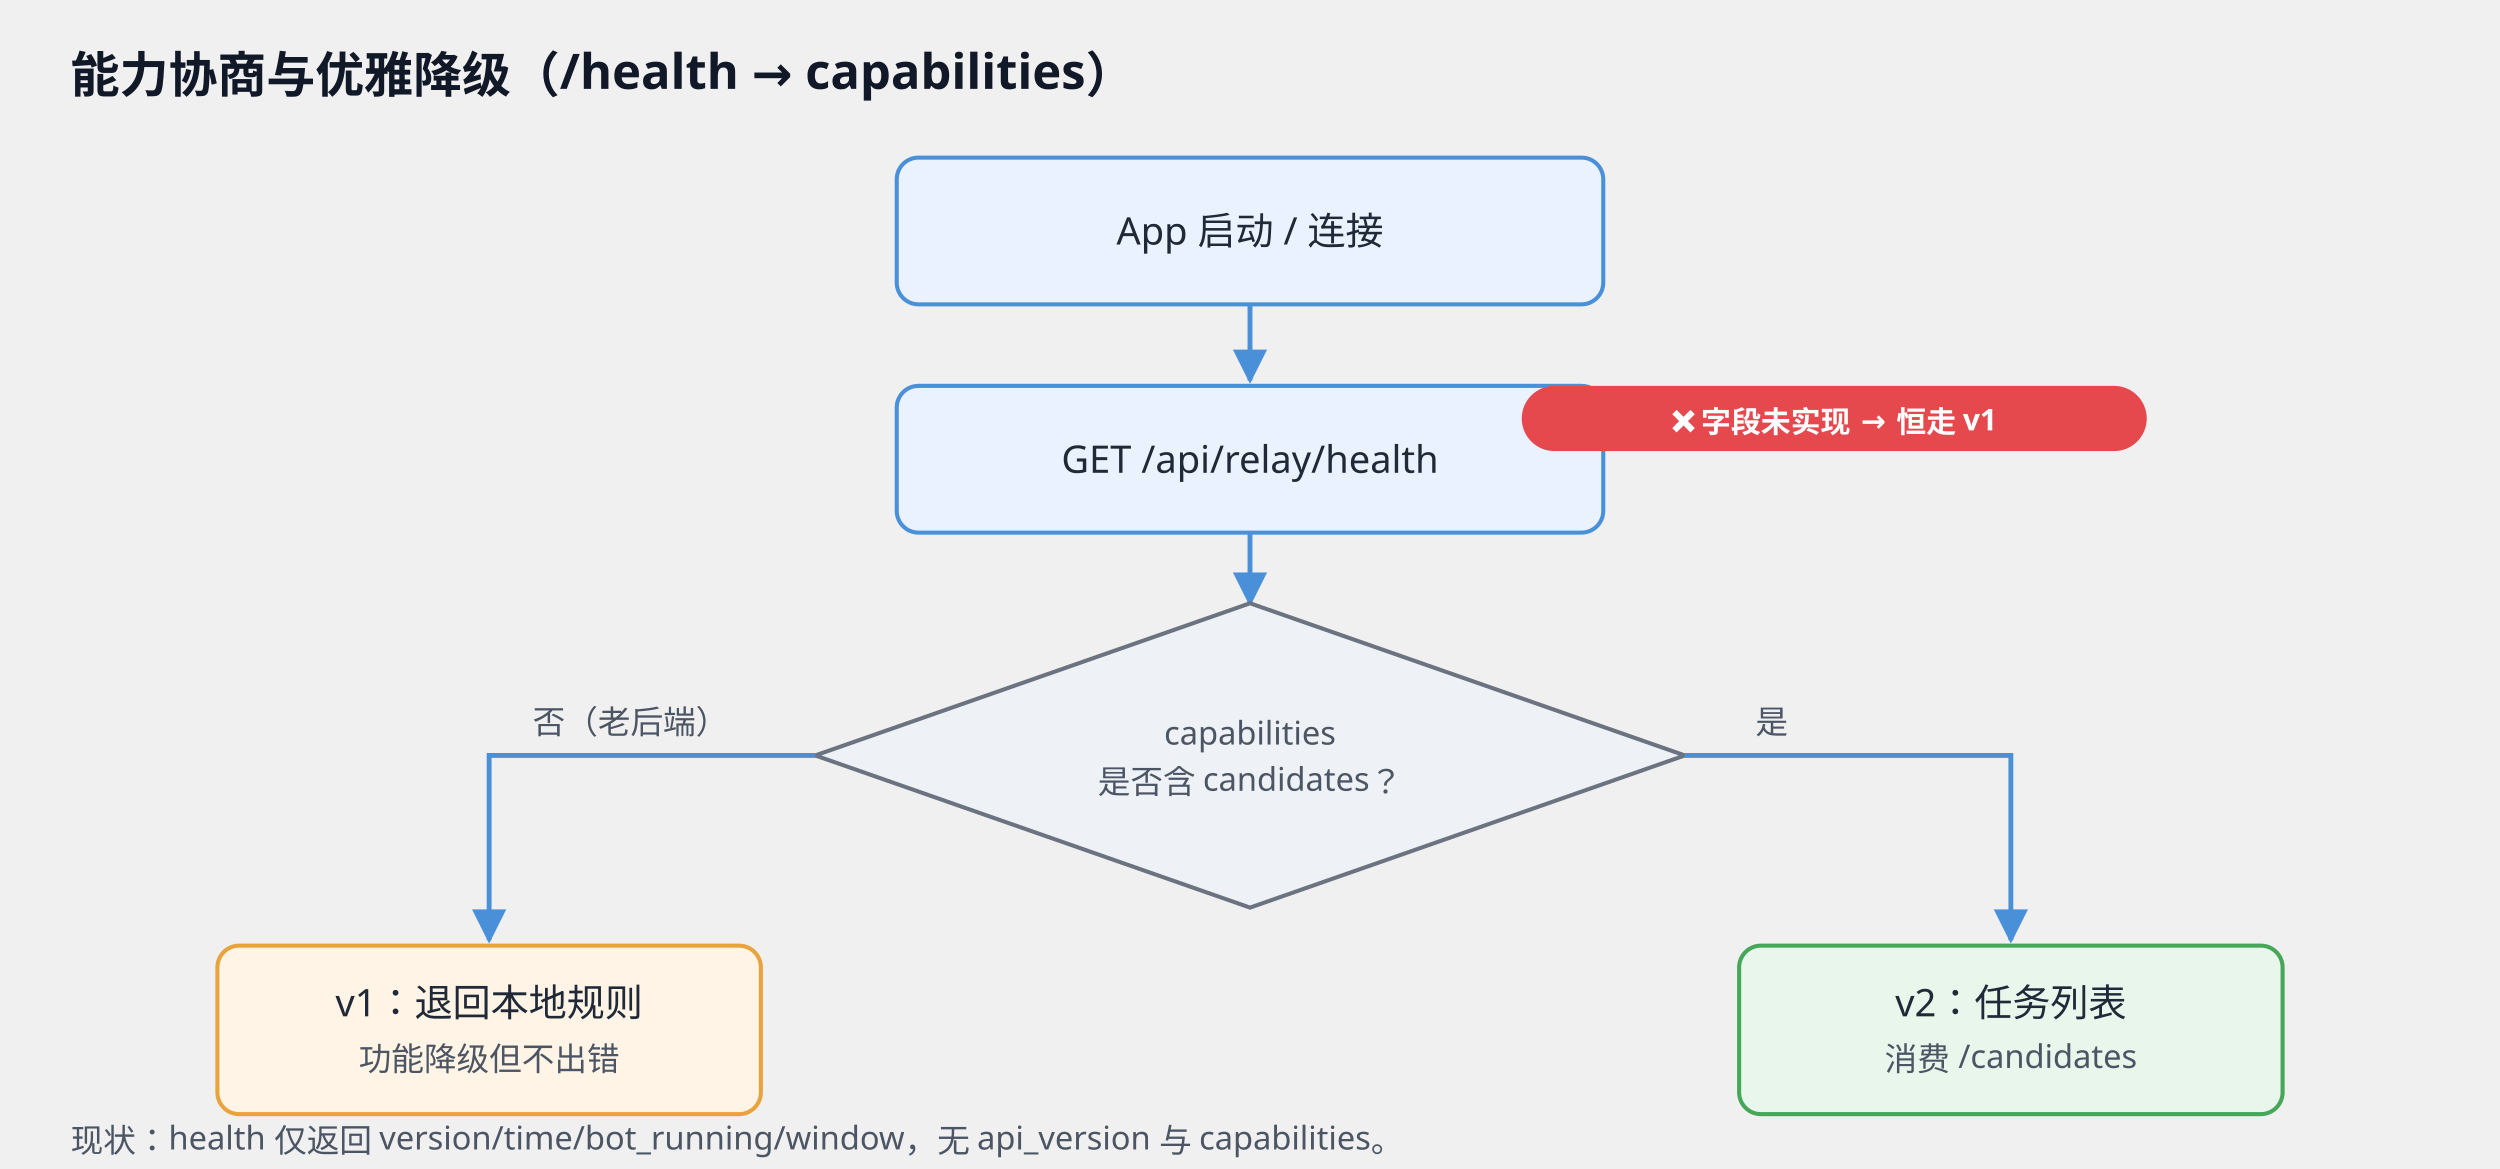
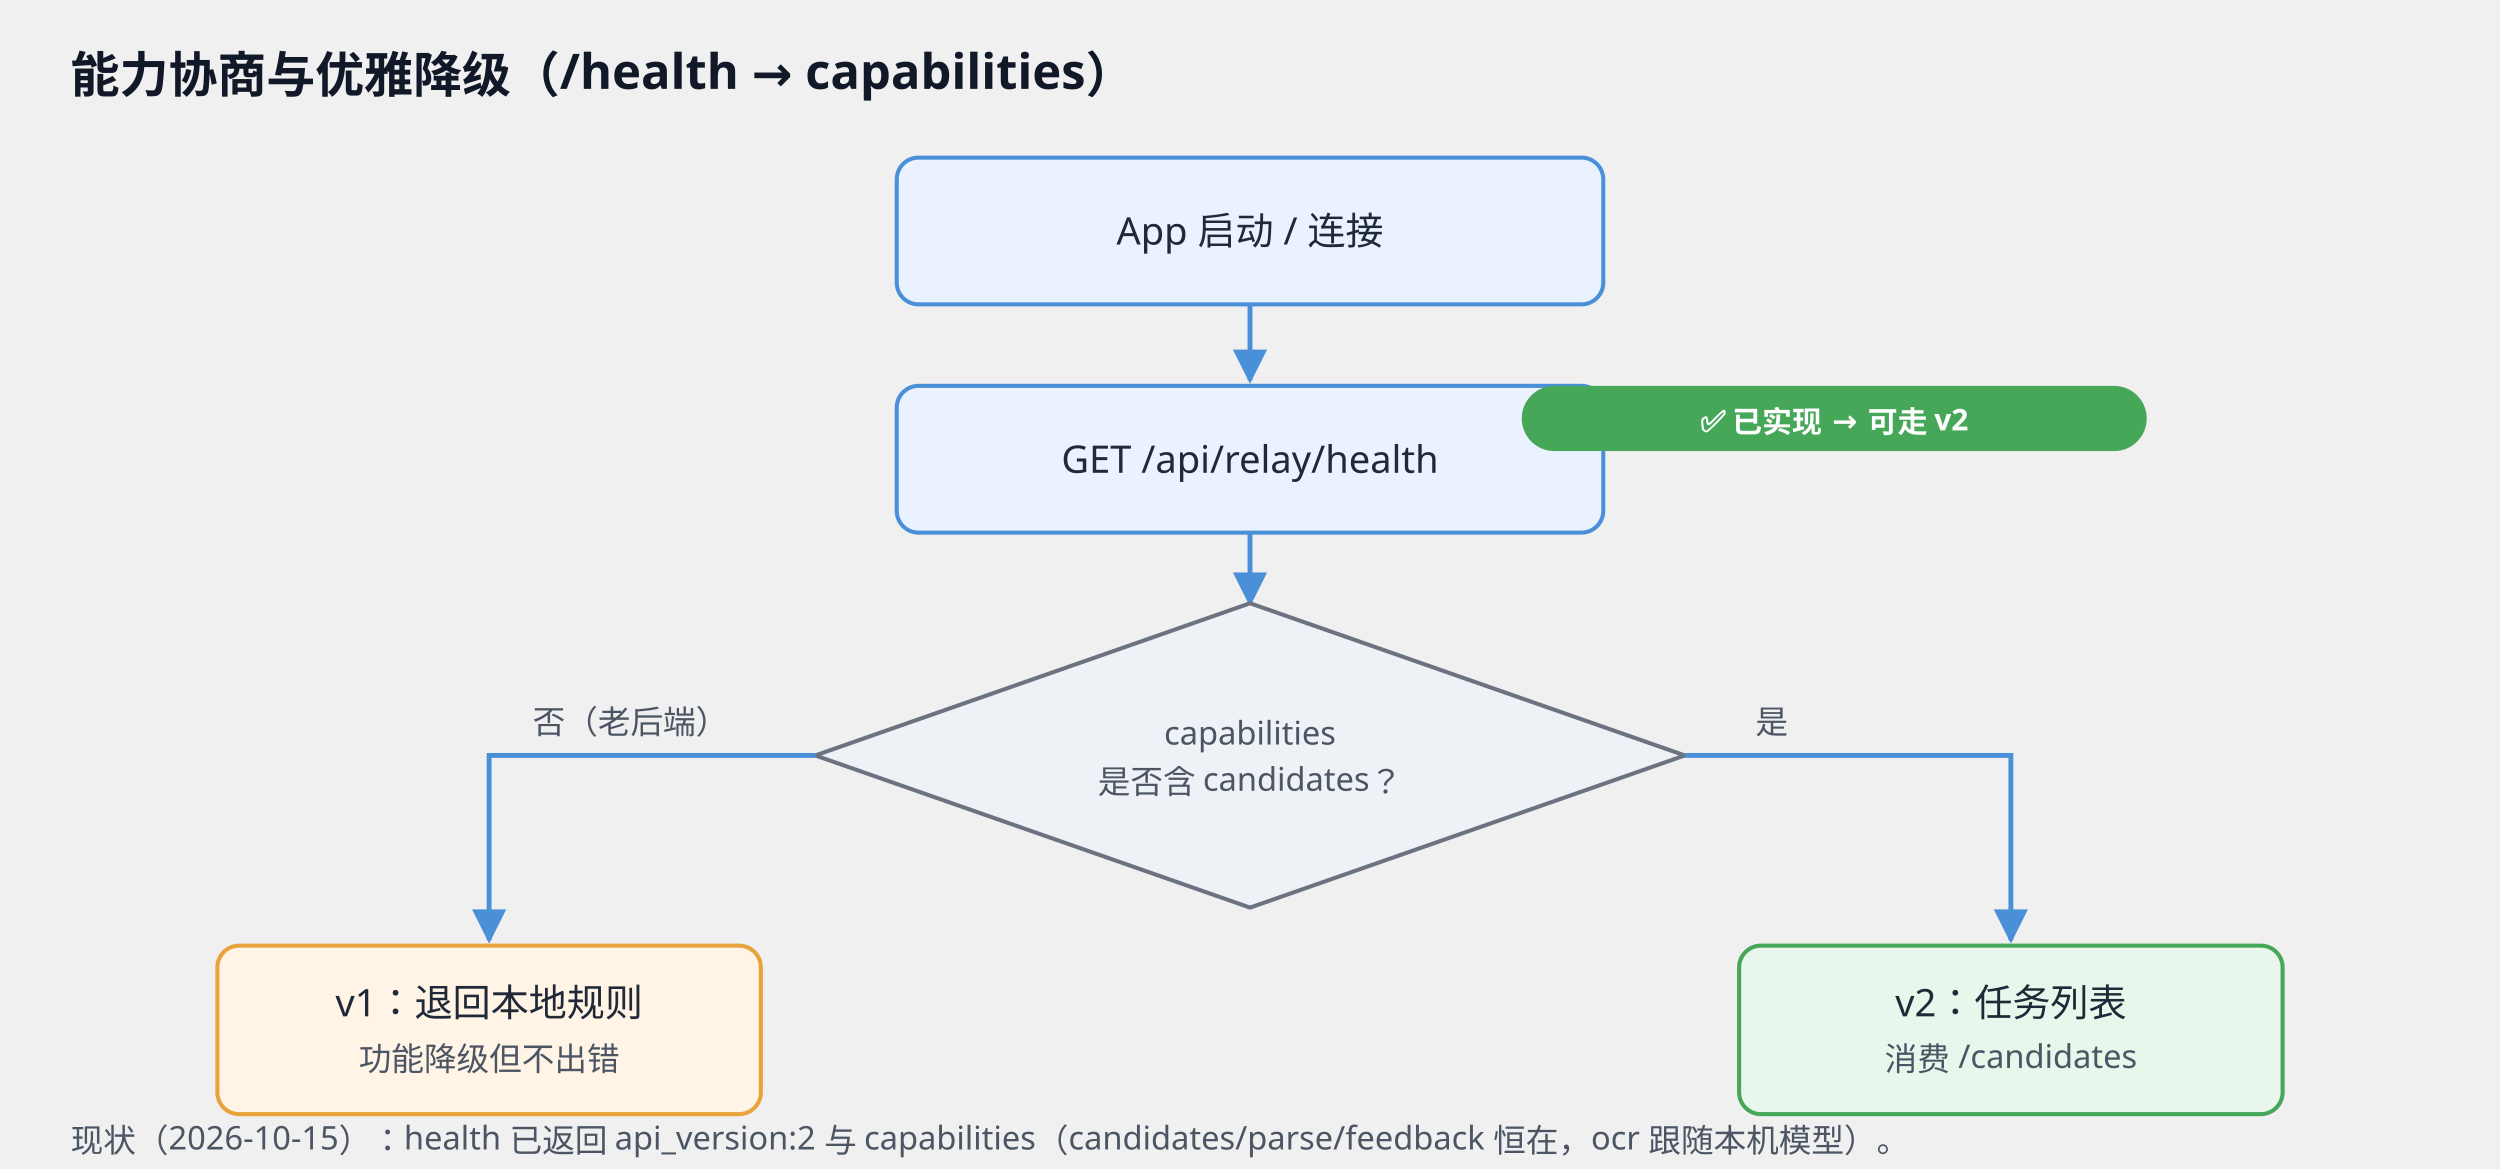
<svg xmlns="http://www.w3.org/2000/svg" width="920" height="430" viewBox="0 0 920 430" font-family="Microsoft YaHei, PingFang SC, sans-serif">
  <defs>
    <marker id="a5" viewBox="0 0 10 10" refX="9" refY="5" markerWidth="7" markerHeight="7" orient="auto-start-reverse">
      <path d="M0,0 L10,5 L0,10 Z" fill="#4A90D9" />
    </marker>
  </defs>
  <style>
    .bx{fill:#EAF2FF;stroke:#4A90D9;stroke-width:1.5}
    .acc{fill:#FFF4E5;stroke:#E8A33D;stroke-width:1.5}
    .grn{fill:#E8F6EC;stroke:#46A758;stroke-width:1.5}
    .dia{fill:#EEF1F6;stroke:#6B7280;stroke-width:1.5}
    .t{fill:#1F2937;font-size:14px}
    .ts{fill:#4B5563;font-size:12px}
    .tt{fill:#111827;font-size:18px;font-weight:bold}
    .ln{stroke:#4A90D9;stroke-width:1.8;fill:none;marker-end:url(#a5)}
-     .badge{fill:#E5484D}
+     .badge{fill:#46A758}
    .bgt{fill:#FFFFFF;font-size:11px;font-weight:bold}
  </style>
  <text x="26" y="34" class="tt">能力协商与优雅降级（/health → capabilities）</text>
  <rect x="330" y="58" width="260" height="54" rx="8" class="bx" />
  <text x="460" y="90" class="t" text-anchor="middle">App 启动 / 连接</text>
  <line x1="460" y1="112" x2="460" y2="140" class="ln" />
  <rect x="330" y="142" width="260" height="54" rx="8" class="bx" />
  <text x="460" y="174" class="t" text-anchor="middle">GET /api/relay/health</text>
  <line x1="460" y1="196" x2="460" y2="222" class="ln" />
  <polygon points="460,222 620,278 460,334 300,278" class="dia" />
  <text x="460" y="274" class="ts" text-anchor="middle">capabilities</text>
  <text x="460" y="292" class="ts" text-anchor="middle">是否含 candidates？</text>
  <path d="M300,278 L180,278 L180,346" class="ln" fill="none" />
  <text x="196" y="270" class="ts" fill="#B26A00">否（老后端）</text>
  <path d="M620,278 L740,278 L740,346" class="ln" fill="none" />
  <text x="646" y="270" class="ts" fill="#2F6FB0">是</text>
  <rect x="80" y="348" width="200" height="62" rx="8" class="acc" />
  <text x="180" y="374" class="t" text-anchor="middle">v1：退回本地规则</text>
  <text x="180" y="394" class="ts" text-anchor="middle">功能降级但不出错</text>
  <rect x="640" y="348" width="200" height="62" rx="8" class="grn" />
  <text x="740" y="374" class="t" text-anchor="middle">v2：任务列表</text>
  <text x="740" y="394" class="ts" text-anchor="middle">消费 /candidates</text>
  <rect x="560" y="142" width="230" height="24" rx="12" class="badge" />
-   <text x="675" y="159" class="bgt" text-anchor="middle">❌ 字段未实现 → 恒走 v1</text>
-   <text x="26" y="424" class="ts">现状：health 仅返回 version/time/bot_running/window，无 api_version 与 capabilities。</text>
+   <text x="675" y="159" class="bgt" text-anchor="middle">✅ 已实现 → 可走 v2</text>
+   <text x="26" y="424" class="ts">现状（2026-10-15）：health 已返回 api_version:2 与 capabilities（candidates/parse/feedback 恒在，ocr 跟随本机模型）。</text>
</svg>
